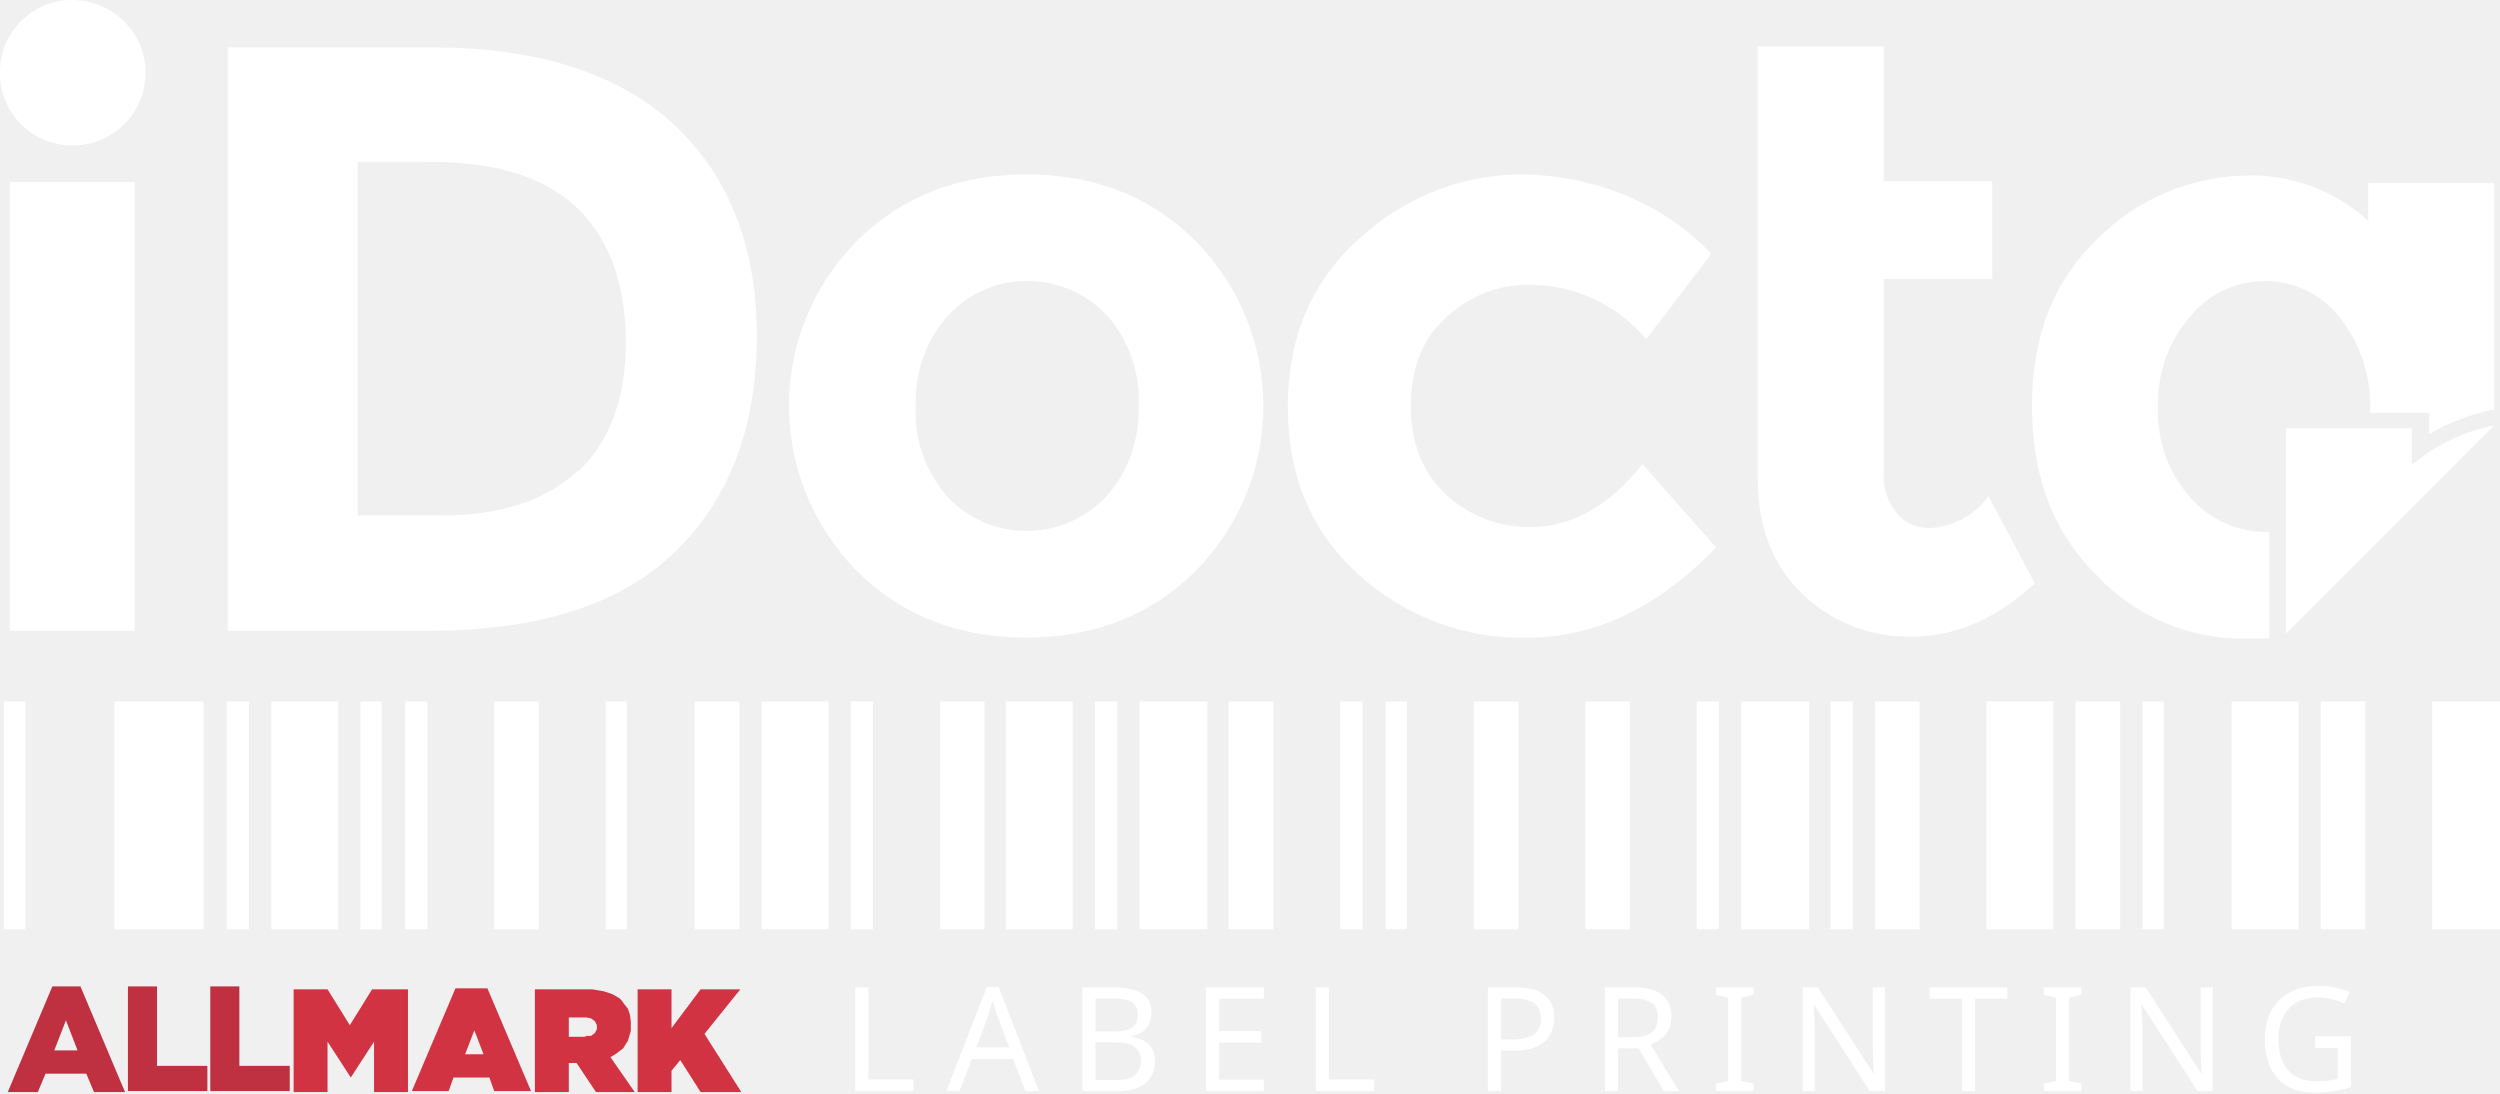
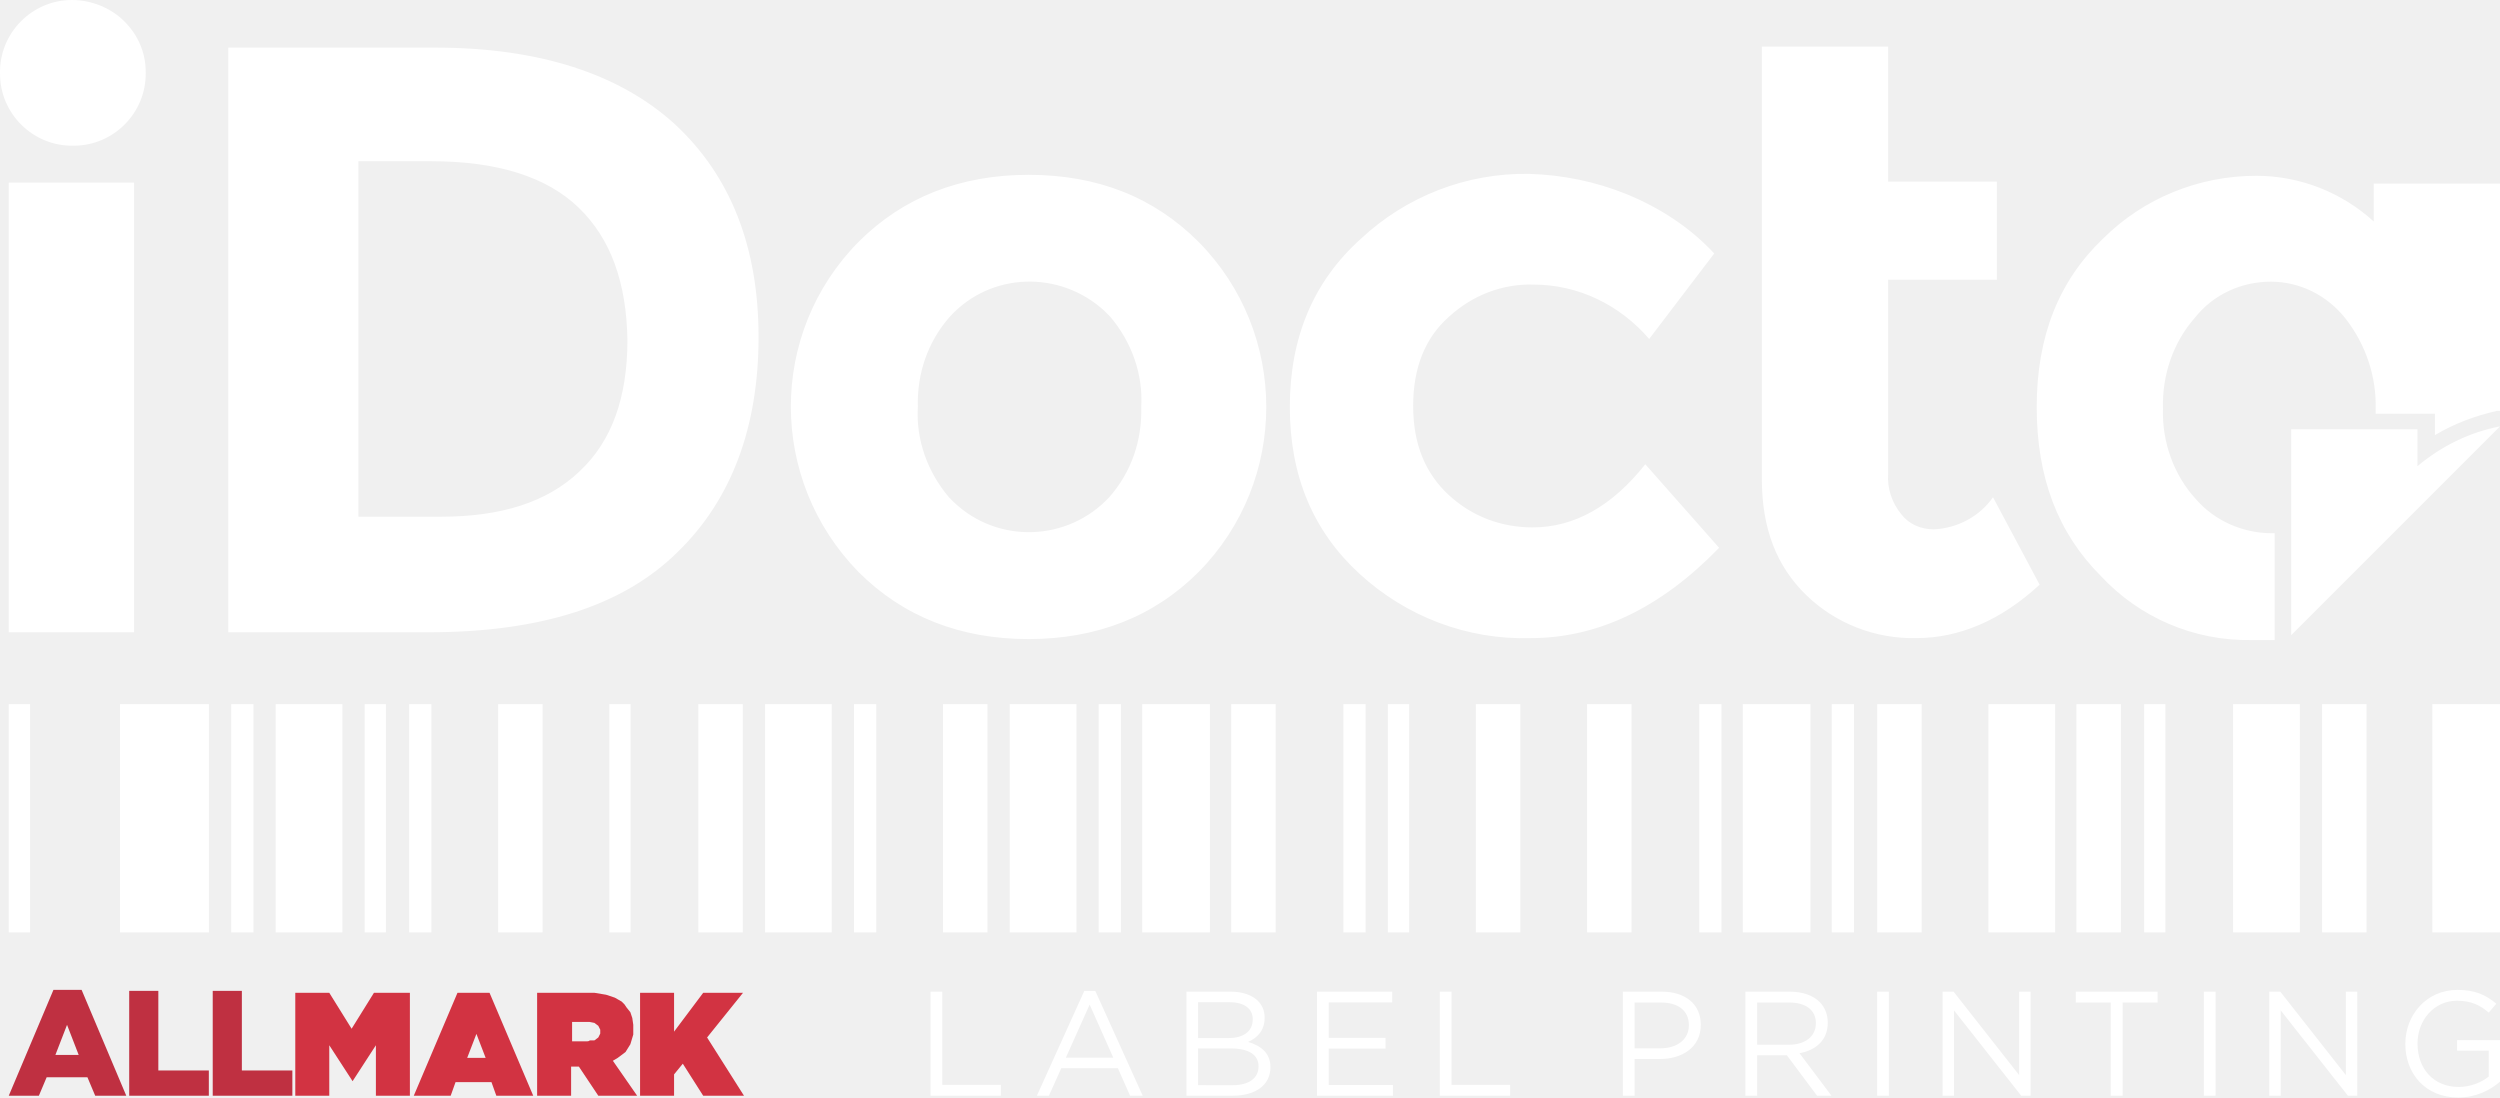
- <svg xmlns="http://www.w3.org/2000/svg" id="Layer_1" version="1.1" viewBox="0 0 258.002 112.812" width="258.002" height="112.812">
+ <svg xmlns="http://www.w3.org/2000/svg" id="Layer_1" version="1.1" viewBox="0 0 257.403 113" width="257.403" height="113">
  <defs id="defs1">
    <style id="style1">
      .st0 {
-         font-family: Gotham-Medium, Gotham;
-         font-size: 15px;
-         font-weight: 500;
-         letter-spacing: .2em;
-       }
- 
-       .st0, .st1 {
-         fill: #fff;
-       }
- 
-       .st2 {
        fill: #bf3041;
      }

-       .st3 {
+       .st1 {
        fill: #d23342;
      }
    </style>
  </defs>
-   <g id="g1" transform="translate(-16.39785,-3.2)">
-     <path id="path2" class="st1" d="M 16.8,75.6 V 99.1 H 19 V 75.6 Z m 11.4,0 v 23.5 h 9.2 V 75.6 Z m 11.6,0 v 23.5 h 2.3 V 75.6 Z m 4.6,0 v 23.5 h 6.9 V 75.6 Z m 9.2,0 v 23.5 h 2.2 V 75.6 Z m 4.6,0 v 23.5 h 2.3 V 75.6 Z m 9.2,0 V 99.1 H 72 V 75.6 Z m 11.5,0 v 23.5 h 2.2 V 75.6 Z m 9.2,0 v 23.5 h 4.6 V 75.6 Z m 6.9,0 v 23.5 h 6.9 V 75.6 Z m 9.2,0 v 23.5 h 2.3 V 75.6 Z m 9.2,0 V 99.1 H 118 V 75.6 Z m 6.8,0 v 23.5 h 6.9 V 75.6 Z m 9.2,0 v 23.5 h 2.3 V 75.6 Z m 4.6,0 v 23.5 h 7 V 75.6 Z m 9.2,0 v 23.5 h 4.6 V 75.6 Z m 11.5,0 V 99.1 H 157 V 75.6 Z m 4.7,0 v 23.5 h 2.2 V 75.6 Z m 9.1,0 v 23.5 h 4.6 V 75.6 Z m 11.5,0 v 23.5 h 4.6 V 75.6 Z m 11.5,0 v 23.5 h 2.3 V 75.6 Z m 4.6,0 v 23.5 h 7 V 75.6 Z m 9.2,0 v 23.5 h 2.3 V 75.6 Z m 4.6,0 v 23.5 h 4.6 V 75.6 Z m 11.5,0 v 23.5 h 6.9 V 75.6 Z m 9.2,0 v 23.5 h 4.6 V 75.6 Z m 6.9,0 v 23.5 h 2.2 V 75.6 Z m 9.2,0 v 23.5 h 6.9 V 75.6 Z m 9.2,0 v 23.5 h 4.6 V 75.6 Z m 11.5,0 v 23.5 h 7 V 75.6 Z" />
-     <g id="g60">
-       <path id="path32" class="st2" d="m 21.8,105 -4.6,10.9 h 3.1 l 0.8,-1.9 h 4.2 l 0.8,1.9 h 3.2 L 24.7,105 Z m 7.8,0 v 10.8 h 8.2 v -2.6 H 32.6 V 105 Z m 8.5,0 v 10.8 h 8.2 v -2.6 H 41.1 V 105 Z m -14.9,3.5 1.2,3.1 H 22 Z" />
-       <path id="path35" class="st3" d="m 63.4,105.2 -4.5,10.6 h 3.8 l 0.5,-1.4 h 3.7 l 0.5,1.4 h 3.8 l -4.5,-10.6 h -3.5 z m -16.7,0.1 v 10.6 h 3.5 v -5.2 l 2.4,3.7 v 0 l 2.4,-3.7 v 5.2 h 3.5 v -10.6 h -3.7 l -2.3,3.7 -2.3,-3.7 h -3.7 z m 24.9,0 v 10.6 h 3.5 v -3 h 0.8 l 2,3 h 4 l -2.5,-3.6 0.5,-0.3 0.8,-0.6 0.5,-0.8 0.3,-1 V 109 c 0,0 0,0 0,0 v -0.4 c 0,0 -0.1,-0.7 -0.1,-0.7 l -0.2,-0.6 -0.4,-0.5 -0.2,-0.3 -0.3,-0.3 -0.7,-0.4 -0.9,-0.3 -1.2,-0.2 h -0.7 c 0,0 -5.1,0 -5.1,0 z m 10.6,0 v 10.6 h 3.5 v -2.2 l 0.9,-1.1 2.1,3.3 h 4.2 l -3.8,-6 3.7,-4.6 h -4.1 l -3,4 v -4 z m -7.1,2.9 h 1.8 c 0,0 0.5,0.1 0.5,0.1 l 0.4,0.3 0.2,0.4 v 0.2 c 0,0 0,0 0,0 v 0.2 c 0,0 -0.2,0.4 -0.2,0.4 l -0.4,0.3 h -0.5 c 0,0.1 -0.3,0.1 -0.3,0.1 h -1.5 v -2.1 z m -9.8,1.2 1,2.6 h -1.9 l 1,-2.6 z" />
+   <g id="g1" transform="translate(-15.99765,-4.5)" style="opacity:1">
+     <path id="path2" d="m 16.9,77 v 23.5 h 2.191 V 77 Z m 11.451,0 v 23.5 H 37.512 V 77 Z m 11.451,0 v 23.5 h 2.29 V 77 Z m 4.58,0 v 23.5 h 6.871 V 77 Z m 9.161,0 v 23.5 h 2.191 V 77 Z m 4.58,0 v 23.5 h 2.29 V 77 Z m 9.161,0 v 23.5 H 71.864 V 77 Z m 11.451,0 v 23.5 h 2.191 V 77 Z m 9.161,0 v 23.5 h 4.58 V 77 Z m 6.871,0 v 23.5 H 101.637 V 77 Z m 9.161,0 v 23.5 h 2.29 V 77 Z m 9.161,0 v 23.5 h 4.58 V 77 Z m 6.871,0 v 23.5 h 6.871 V 77 Z m 9.161,0 v 23.5 h 2.29 V 77 Z m 4.481,0 v 23.5 h 6.97 V 77 Z m 9.161,0 v 23.5 h 4.58 V 77 Z m 11.55,0 v 23.5 h 2.29 V 77 Z m 4.58,0 v 23.5 h 2.191 V 77 Z m 9.061,0 v 23.5 h 4.58 V 77 Z m 11.451,0 v 23.5 h 4.58 V 77 Z m 11.55,0 v 23.5 h 2.29 V 77 Z m 4.481,0 v 23.5 h 6.97 V 77 Z m 9.161,0 v 23.5 h 2.29 V 77 Z m 4.68,0 v 23.5 h 4.58 V 77 Z m 11.451,0 v 23.5 h 6.871 V 77 Z m 9.061,0 v 23.5 h 4.58 V 77 Z m 6.97,0 v 23.5 h 2.191 V 77 Z m 9.161,0 v 23.5 h 6.871 V 77 Z m 9.161,0 v 23.5 h 4.58 V 77 Z m 11.351,0 v 23.5 h 6.97 V 77 Z" style="stroke-width:0.998;fill:#ffffff;fill-opacity:1;stroke:none" />
+     <g id="g60" transform="translate(-0.2998072,0.0193512)">
+       <path id="path32" class="st0" d="m 21.8,106.4 -4.6,10.9 h 3.1 l 0.8,-1.9 h 4.2 l 0.8,1.9 h 3.2 l -4.6,-10.9 z m 7.8,0.1 v 10.8 h 8.2 v -2.6 h -5.2 v -8.2 z m 8.6,0 v 10.8 h 8.2 v -2.6 h -5.2 v -8.2 z m -15,3.5 1.2,3.1 H 22 Z" />
+       <path id="path35" class="st1" d="m 63.4,106.7 -4.5,10.6 h 3.8 l 0.5,-1.4 h 3.7 l 0.5,1.4 h 3.8 l -4.5,-10.6 h -3.5 z m -16.7,0 v 10.6 h 3.5 v -5.2 l 2.4,3.7 v 0 l 2.4,-3.7 v 5.2 h 3.5 v -10.6 h -3.7 l -2.3,3.7 -2.3,-3.7 h -3.7 z m 24.9,0 v 10.6 h 3.5 v -3 h 0.8 l 2,3 h 4 l -2.5,-3.6 0.5,-0.3 0.8,-0.6 0.5,-0.8 0.3,-1 v -0.6 c 0,0 0,0 0,0 V 110 c 0,0 -0.1,-0.7 -0.1,-0.7 l -0.2,-0.6 -0.4,-0.5 -0.2,-0.3 -0.3,-0.3 -0.7,-0.4 -0.9,-0.3 -1.2,-0.2 h -0.7 c 0,0 -5.1,0 -5.1,0 z m 10.6,0 v 10.6 h 3.5 v -2.2 l 0.9,-1.1 2.1,3.3 h 4.2 l -3.8,-6 3.7,-4.6 h -4.1 l -3,4 v -4 z m -7,3 H 77 c 0,0 0.5,0.1 0.5,0.1 l 0.4,0.3 0.2,0.4 v 0.2 c 0,0 0,0 0,0 v 0.2 c 0,0 -0.2,0.4 -0.2,0.4 l -0.4,0.3 H 77 c 0,0.1 -0.3,0.1 -0.3,0.1 h -1.5 v -2.1 z m -9.9,1.1 1,2.6 h -1.9 l 1,-2.6 z" />
    </g>
+     <path id="path21" d="m 7.402,0 c -4.1,0 -7.5,3.4 -7.4,7.6 C 0.002,11.7 3.402,15.1 7.602,15 c 4.1,0 7.5,-3.4 7.4,-7.6 0,-2 -0.799,-3.801 -2.199,-5.201 C 11.403,0.799 9.402,0 7.402,0 Z M 181.402,4.801 V 49.301 c 0,5.1 1.5,9 4.6,12 3,2.9 7.101,4.498 11.301,4.398 4.4,0 8.699,-1.8 12.699,-5.5 l -4.799,-9 c -1.4,2 -3.702,3.201 -6.102,3.301 -1.3,0 -2.499,-0.5 -3.299,-1.5 -1,-1.2 -1.5,-2.699 -1.4,-4.199 v -20 h 11.199 V 18.699 H 194.402 V 4.801 Z M 23.502,4.9 V 65.1 h 20.6 c 11.5,0 20.002,-2.699 25.602,-8.199 5.6,-5.4 8.398,-12.901 8.398,-22.201 0,-9.3 -2.9,-16.598 -8.6,-21.898 -5.7,-5.2 -13.999,-7.9 -24.699,-7.9 z M 36.902,16.6 h 7.5 c 6.8,0 11.899,1.601 15.199,4.801 3.3,3.2 4.9,7.7 5,13.6 0,5.9 -1.598,10.4 -4.898,13.5 l -0.102,0.1 c -3.3,3.1 -7.999,4.6 -14.199,4.6 h -8.5 z m 120.5,1.301 c -6.4,-0.1 -12.601,2.299 -17.301,6.699 -4.9,4.4 -7.299,10.201 -7.299,17.301 0,7.1 2.399,12.799 7.199,17.199 4.8,4.4 11.1,6.8 17.6,6.6 6.9,0 13.4,-3.099 19.4,-9.299 l -7.6,-8.6 c -3.4,4.3 -7.3,6.5 -11.6,6.5 -3.2,0 -6.2,-1.101 -8.6,-3.301 -2.4,-2.2 -3.701,-5.199 -3.701,-9.199 0,-3.9 1.201,-7.001 3.701,-9.201 2.4,-2.2 5.499,-3.399 8.699,-3.299 4.6,0 8.9,2.1 11.9,5.6 l 6.699,-8.801 c -2.5,-2.7 -5.6,-4.7 -9,-6.1 -3.2,-1.3 -6.6,-2 -10.1,-2.1 z M 105.902,18 c -7,0 -12.9,2.3 -17.5,6.9 -9.3,9.4 -9.3,24.5 0,34 4.6,4.6 10.5,6.9 17.5,6.9 7,0 12.9,-2.3 17.5,-6.9 9.3,-9.4 9.3,-24.6 0,-34 -4.6,-4.6 -10.4,-6.9 -17.5,-6.9 z m 126.4,0.1 c -5.9,0 -11.601,2.3 -15.801,6.5 -4.5,4.3 -6.799,10.001 -6.799,17.301 0,7.3 2.2,13 6.6,17.4 4,4.3 9.6,6.7 15.5,6.6 h 2.4 v -0.301 -0.199 -10.5 h -0.301 c -3,0 -5.901,-1.3 -7.801,-3.5 -2.3,-2.5 -3.498,-5.901 -3.398,-9.301 -0.1,-3.4 0.999,-6.8 3.299,-9.4 1.9,-2.4 4.801,-3.699 7.801,-3.699 3,0 5.799,1.401 7.699,3.801 2.1,2.7 3.2,5.998 3.1,9.398 v 0.4 h 6.102 v 2.201 c 2,-1.2 4.198,-2 6.398,-2.5 h 0.301 v -23.4 h -13 v 3.9 c -3.3,-3 -7.6,-4.701 -12.1,-4.701 z M 0.902,18.801 V 65.1 H 13.803 V 18.801 Z M 105.602,29 c 2.875,-0.1 5.802,0.9 8.102,3 l 0.6,0.6 c 2.2,2.6 3.399,5.901 3.199,9.301 0.1,3.4 -0.999,6.699 -3.299,9.299 -4.3,4.6 -11.5,4.8 -16,0.5 l -0.5,-0.5 c -2.2,-2.6 -3.401,-5.899 -3.201,-9.299 -0.1,-3.4 1.001,-6.701 3.301,-9.301 2.1,-2.3 4.924,-3.5 7.799,-3.6 z m 151.801,14.9 c -3.1,0.6 -6,2 -8.5,4.1 v -3.801 h -13 v 21.201 z" transform="translate(15.99785,4.5)" style="fill:#ffffff;stroke:none" />
+     <path d="m 95.811,112.816 h 7.239 v -1.117 H 97.02 V 102.103 H 95.811 Z m 10.947,0 h 1.24 l 1.27,-2.831 h 5.831 l 1.255,2.831 h 1.301 l -4.882,-10.79 h -1.133 z m 2.984,-3.918 2.449,-5.464 2.433,5.464 z m 12.416,3.918 h 4.76 c 2.342,0 3.887,-1.087 3.887,-2.923 v -0.031 c 0,-1.469 -1.025,-2.204 -2.296,-2.587 0.842,-0.367 1.699,-1.087 1.699,-2.479 v -0.031 c 0,-0.689 -0.245,-1.255 -0.689,-1.714 -0.612,-0.597 -1.576,-0.949 -2.801,-0.949 h -4.561 z m 1.194,-5.938 v -3.688 h 3.26 c 1.53,0 2.372,0.689 2.372,1.745 v 0.031 c 0,1.255 -1.01,1.913 -2.464,1.913 z m 0,4.852 v -3.78 h 3.382 c 1.867,0 2.847,0.673 2.847,1.837 v 0.031 c 0,1.194 -1.01,1.913 -2.632,1.913 z m 12.248,1.087 h 7.821 v -1.102 h -6.612 v -3.75 h 5.846 v -1.102 h -5.846 v -3.658 h 6.535 V 102.103 h -7.744 z m 12.646,0 h 7.239 v -1.117 h -6.03 V 102.103 h -1.209 z m 18.848,0 h 1.209 v -3.78 h 2.602 c 2.28,0 4.209,-1.194 4.209,-3.505 v -0.031 c 0,-2.112 -1.592,-3.398 -4.01,-3.398 h -4.01 z m 1.209,-4.882 v -4.714 h 2.709 c 1.729,0 2.877,0.796 2.877,2.326 v 0.031 c 0,1.408 -1.163,2.357 -2.939,2.357 z m 11.406,4.882 h 1.209 v -4.163 h 3.061 l 3.107,4.163 h 1.485 l -3.291,-4.377 c 1.684,-0.306 2.908,-1.347 2.908,-3.122 v -0.031 c 0,-0.842 -0.306,-1.592 -0.826,-2.112 -0.673,-0.673 -1.729,-1.071 -3.046,-1.071 h -4.607 z m 1.209,-5.25 v -4.347 h 3.306 c 1.729,0 2.74,0.796 2.74,2.112 v 0.031 c 0,1.377 -1.148,2.204 -2.755,2.204 z m 12.355,5.25 h 1.209 V 102.103 h -1.209 z m 6.738,0 h 1.178 v -8.785 l 6.918,8.785 h 0.964 V 102.103 h -1.178 v 8.586 l -6.749,-8.586 h -1.133 z m 17.314,0 h 1.224 v -9.596 h 3.597 V 102.103 h -8.418 v 1.117 h 3.597 z m 9.585,0 h 1.209 V 102.103 h -1.209 z m 6.738,0 h 1.178 v -8.785 l 6.918,8.785 h 0.964 V 102.103 h -1.178 v 8.586 l -6.749,-8.586 h -1.133 z m 19.456,0.184 c 1.806,0 3.306,-0.75 4.301,-1.638 v -4.27 h -4.423 v 1.087 h 3.26 v 2.663 c -0.735,0.597 -1.867,1.071 -3.092,1.071 -2.602,0 -4.239,-1.898 -4.239,-4.454 v -0.031 c 0,-2.388 1.699,-4.392 4.071,-4.392 1.515,0 2.433,0.505 3.26,1.224 l 0.781,-0.918 c -1.071,-0.903 -2.189,-1.423 -3.995,-1.423 -3.214,0 -5.372,2.602 -5.372,5.54 v 0.031 c 0,3.061 2.081,5.51 5.449,5.51 z" id="text2" style="font-weight:325;font-size:15.305px;font-family:Gotham;-inkscape-font-specification:'Gotham,  weight=325';letter-spacing:2.391px;stroke-width:0.957;fill:#ffffff;fill-opacity:1;stroke:none" aria-label="LABEL PRINTING" transform="translate(15.99785,4.5)" />
  </g>
-   <text class="st0" id="text1" x="86.802" y="112.6">
-     <tspan x="86.802" y="112.6" id="tspan1">LABEL PRINTING</tspan>
-   </text>
-   <path id="path8" class="st1" d="m 7.402,0 c -4.1,0 -7.5,3.4 -7.4,7.6 0,4.1 3.4,7.5 7.6,7.4 4.1,0 7.5,-3.4 7.4,-7.6 0,-2 -0.8,-3.8 -2.2,-5.2 C 11.402,0.8 9.402,0 7.402,0 Z" />
-   <rect id="rect10" class="st1" x="1.002" y="18.8" width="12.9" height="46.3" />
-   <path id="path12" class="st1" d="m 69.502,12.8 c -5.7,-5.2 -14,-7.9 -24.7,-7.9 h -21.3 v 60.2 h 20.6 c 11.5,0 20,-2.7 25.6,-8.2 5.6,-5.4 8.4,-12.9 8.4,-22.2 0,-9.3 -2.9,-16.6 -8.6,-21.9 z m -9.9,35.8 c -3.3,3.1 -8,4.6 -14.2,4.6 h -8.5 V 16.7 h 7.5 c 6.8,0 11.9,1.6 15.2,4.8 3.3,3.2 4.9,7.7 5,13.6 0,5.9 -1.6,10.4 -4.9,13.5 z" />
-   <path id="path14" class="st1" d="m 105.902,18 c -7,0 -12.9,2.3 -17.5,6.9 -9.3,9.4 -9.3,24.5 0,34 4.6,4.6 10.5,6.9 17.5,6.9 7,0 12.9,-2.3 17.5,-6.9 9.3,-9.4 9.3,-24.6 0,-34 -4.6,-4.6 -10.4,-6.9 -17.5,-6.9 z m 8.3,33.2 c -4.3,4.6 -11.5,4.8 -16,0.5 -0.2,-0.2 -0.3,-0.3 -0.5,-0.5 -2.2,-2.6 -3.4,-5.9 -3.2,-9.3 -0.1,-3.4 1,-6.7 3.3,-9.3 4.2,-4.6 11.3,-4.8 15.9,-0.6 0.2,0.2 0.4,0.4 0.6,0.6 2.2,2.6 3.4,5.9 3.2,9.3 0.1,3.4 -1,6.7 -3.3,9.3 z" />
-   <path id="path16" class="st1" d="m 157.902,54.4 c -3.2,0 -6.2,-1.1 -8.6,-3.3 -2.4,-2.2 -3.7,-5.2 -3.7,-9.2 0,-3.9 1.2,-7 3.7,-9.2 2.4,-2.2 5.5,-3.4 8.7,-3.3 4.6,0 8.9,2.1 11.9,5.6 l 6.7,-8.8 c -2.5,-2.7 -5.6,-4.7 -9,-6.1 -3.2,-1.3 -6.6,-2 -10.1,-2.1 -6.4,-0.1 -12.6,2.3 -17.3,6.7 -4.9,4.4 -7.3,10.2 -7.3,17.3 0,7.1 2.4,12.8 7.2,17.2 4.8,4.4 11.1,6.8 17.6,6.6 6.9,0 13.4,-3.1 19.4,-9.3 l -7.6,-8.6 c -3.4,4.3 -7.3,6.5 -11.6,6.5 z" />
-   <path id="path18" class="st1" d="m 199.102,54.5 c -1.3,0 -2.5,-0.5 -3.3,-1.5 -1,-1.2 -1.5,-2.7 -1.4,-4.2 v -20 h 11.2 V 18.7 h -11.2 V 4.8 h -13 v 44.5 c 0,5.1 1.5,9 4.6,12 3,2.9 7.1,4.5 11.3,4.4 4.4,0 8.7,-1.8 12.7,-5.5 l -4.8,-9 c -1.4,2 -3.7,3.2 -6.1,3.3 z" />
-   <path id="path20" class="st1" d="M 234.202,65.4 V 54.9 h -0.3 c -3,0 -5.9,-1.3 -7.8,-3.5 -2.3,-2.5 -3.5,-5.9 -3.4,-9.3 -0.1,-3.4 1,-6.8 3.3,-9.4 1.9,-2.4 4.8,-3.7 7.8,-3.7 3,0 5.8,1.4 7.7,3.8 2.1,2.7 3.2,6 3.1,9.4 v 0.4 h 6.1 v 2.2 c 2,-1.2 4.2,-2 6.4,-2.5 h 0.3 V 18.9 h -13 v 3.9 c -3.3,-3 -7.6,-4.7 -12.1,-4.7 -5.9,0 -11.6,2.3 -15.8,6.5 -4.5,4.3 -6.8,10 -6.8,17.3 0,7.3 2.2,13 6.6,17.4 4,4.3 9.6,6.7 15.5,6.6 0.8,0 1.6,0 2.4,0 v -0.3 z" />
-   <path id="path22" class="st1" d="m 235.902,44.2 v 21.2 l 21.5,-21.5 c -3.1,0.6 -6,2 -8.5,4.1 v -3.8 z" />
</svg>
